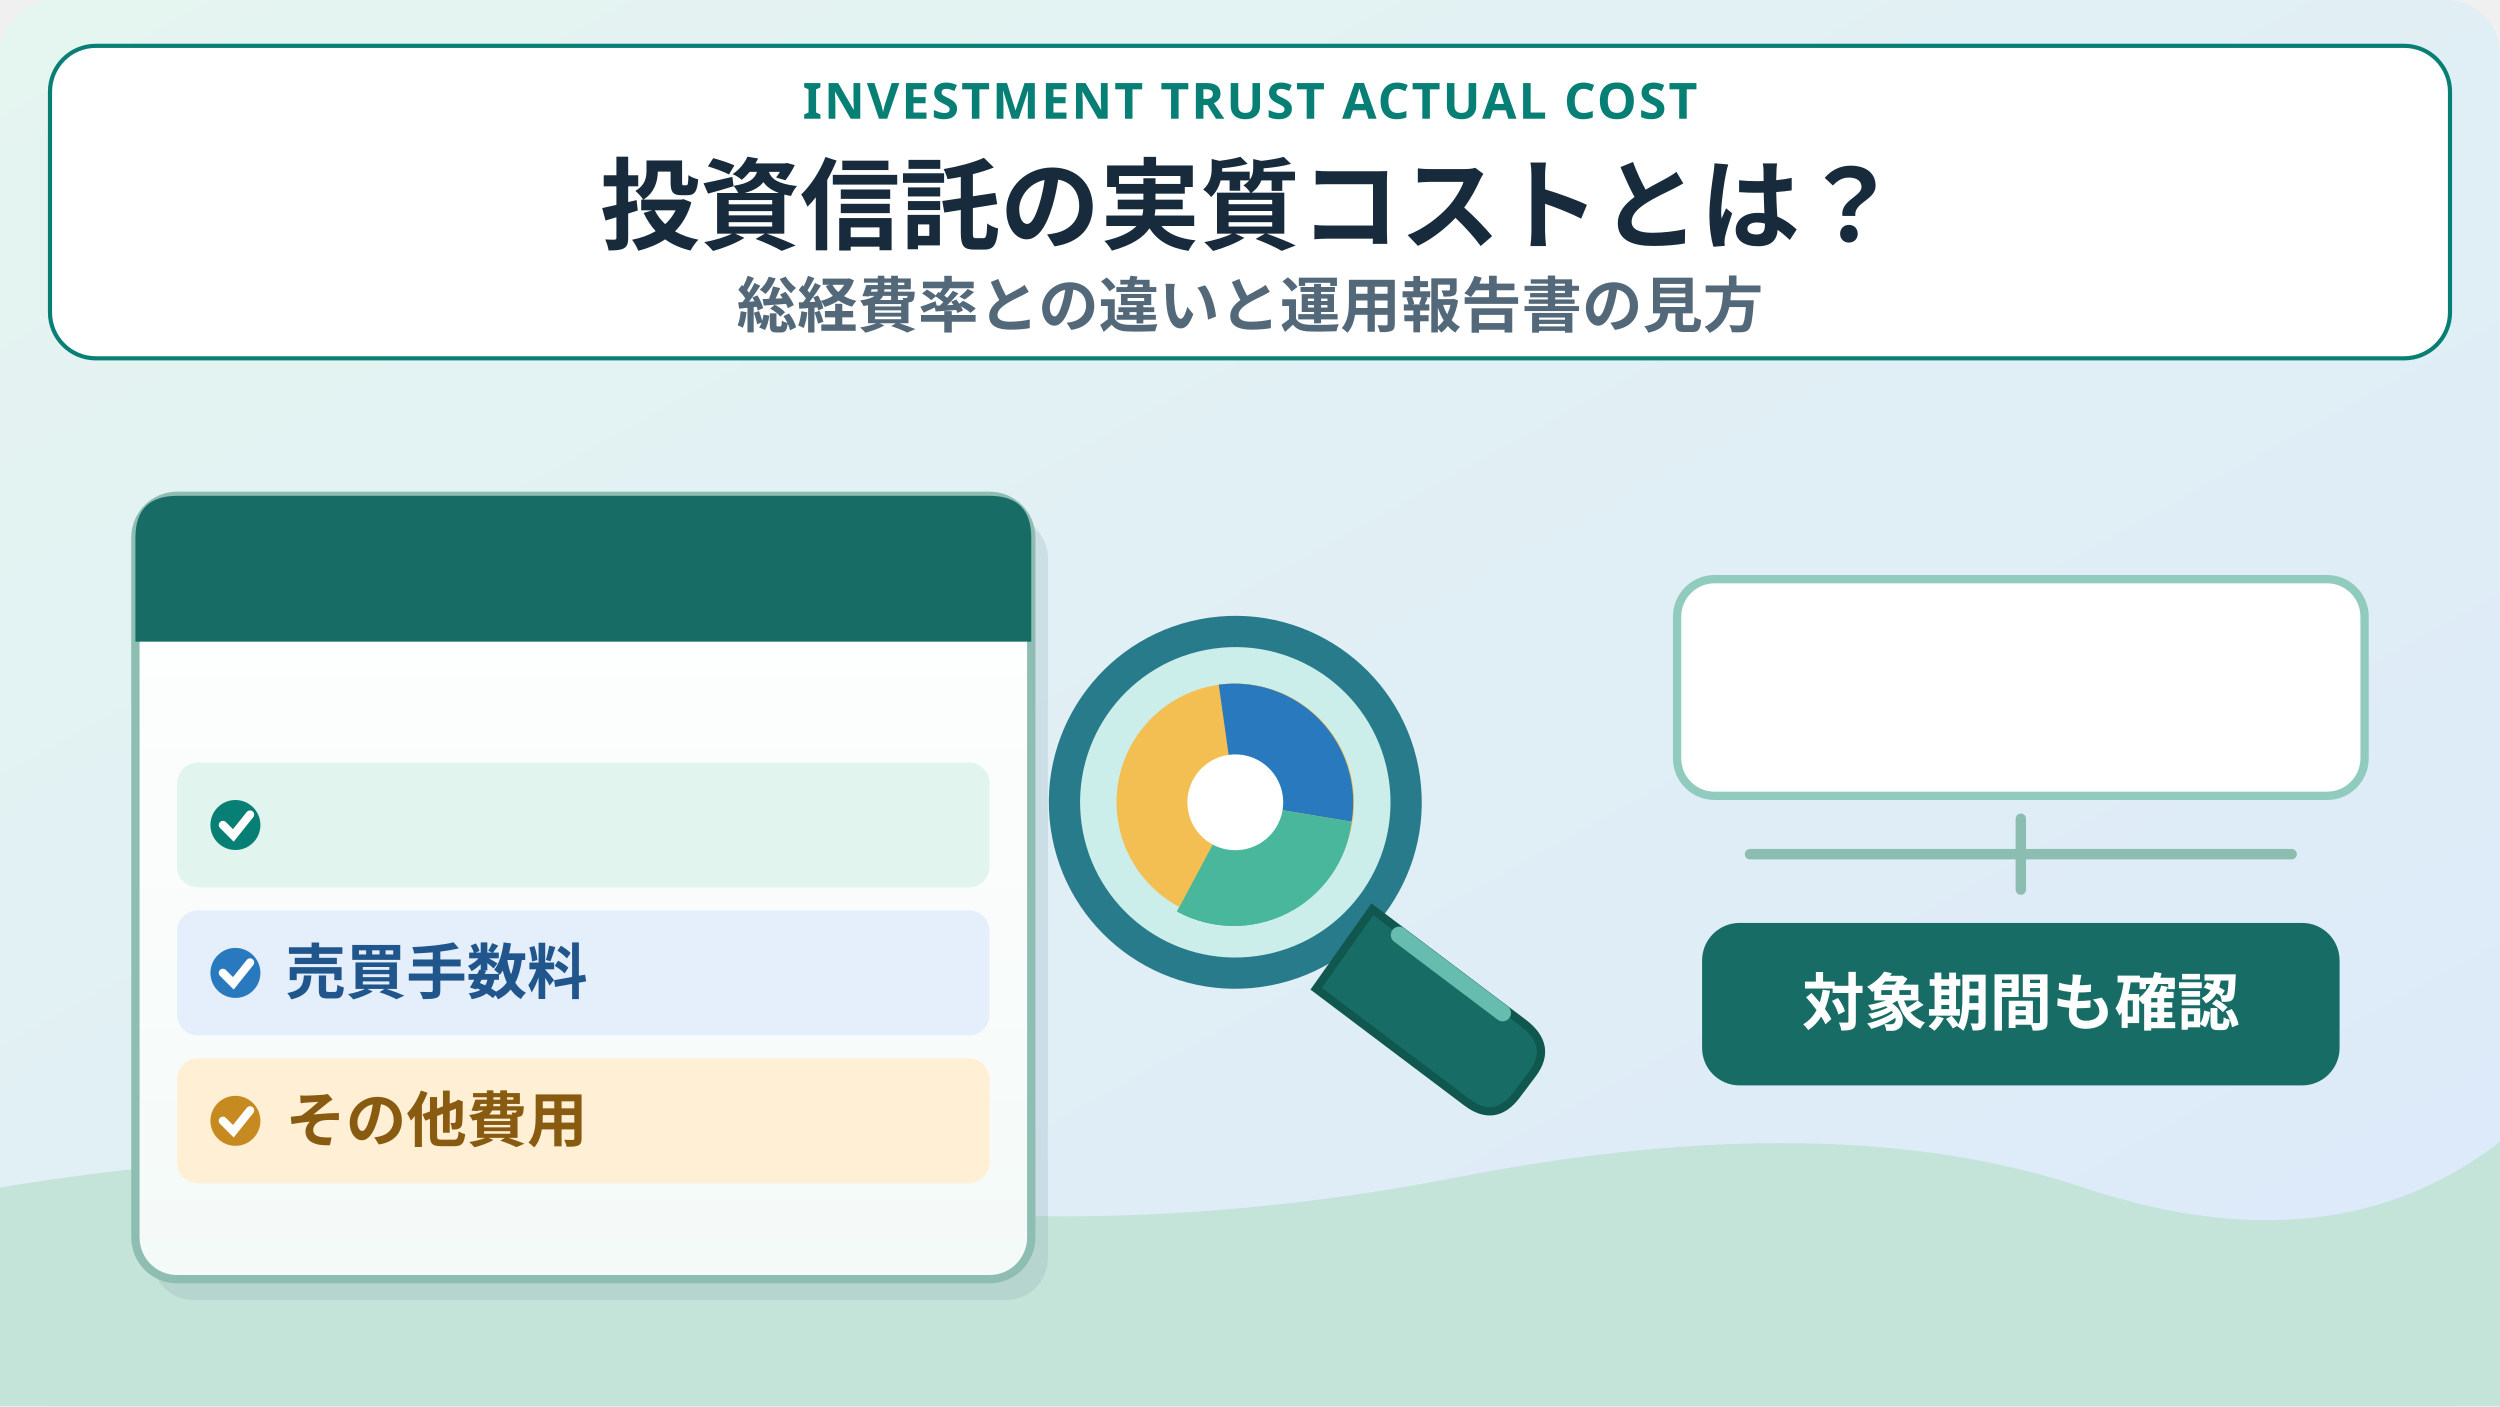
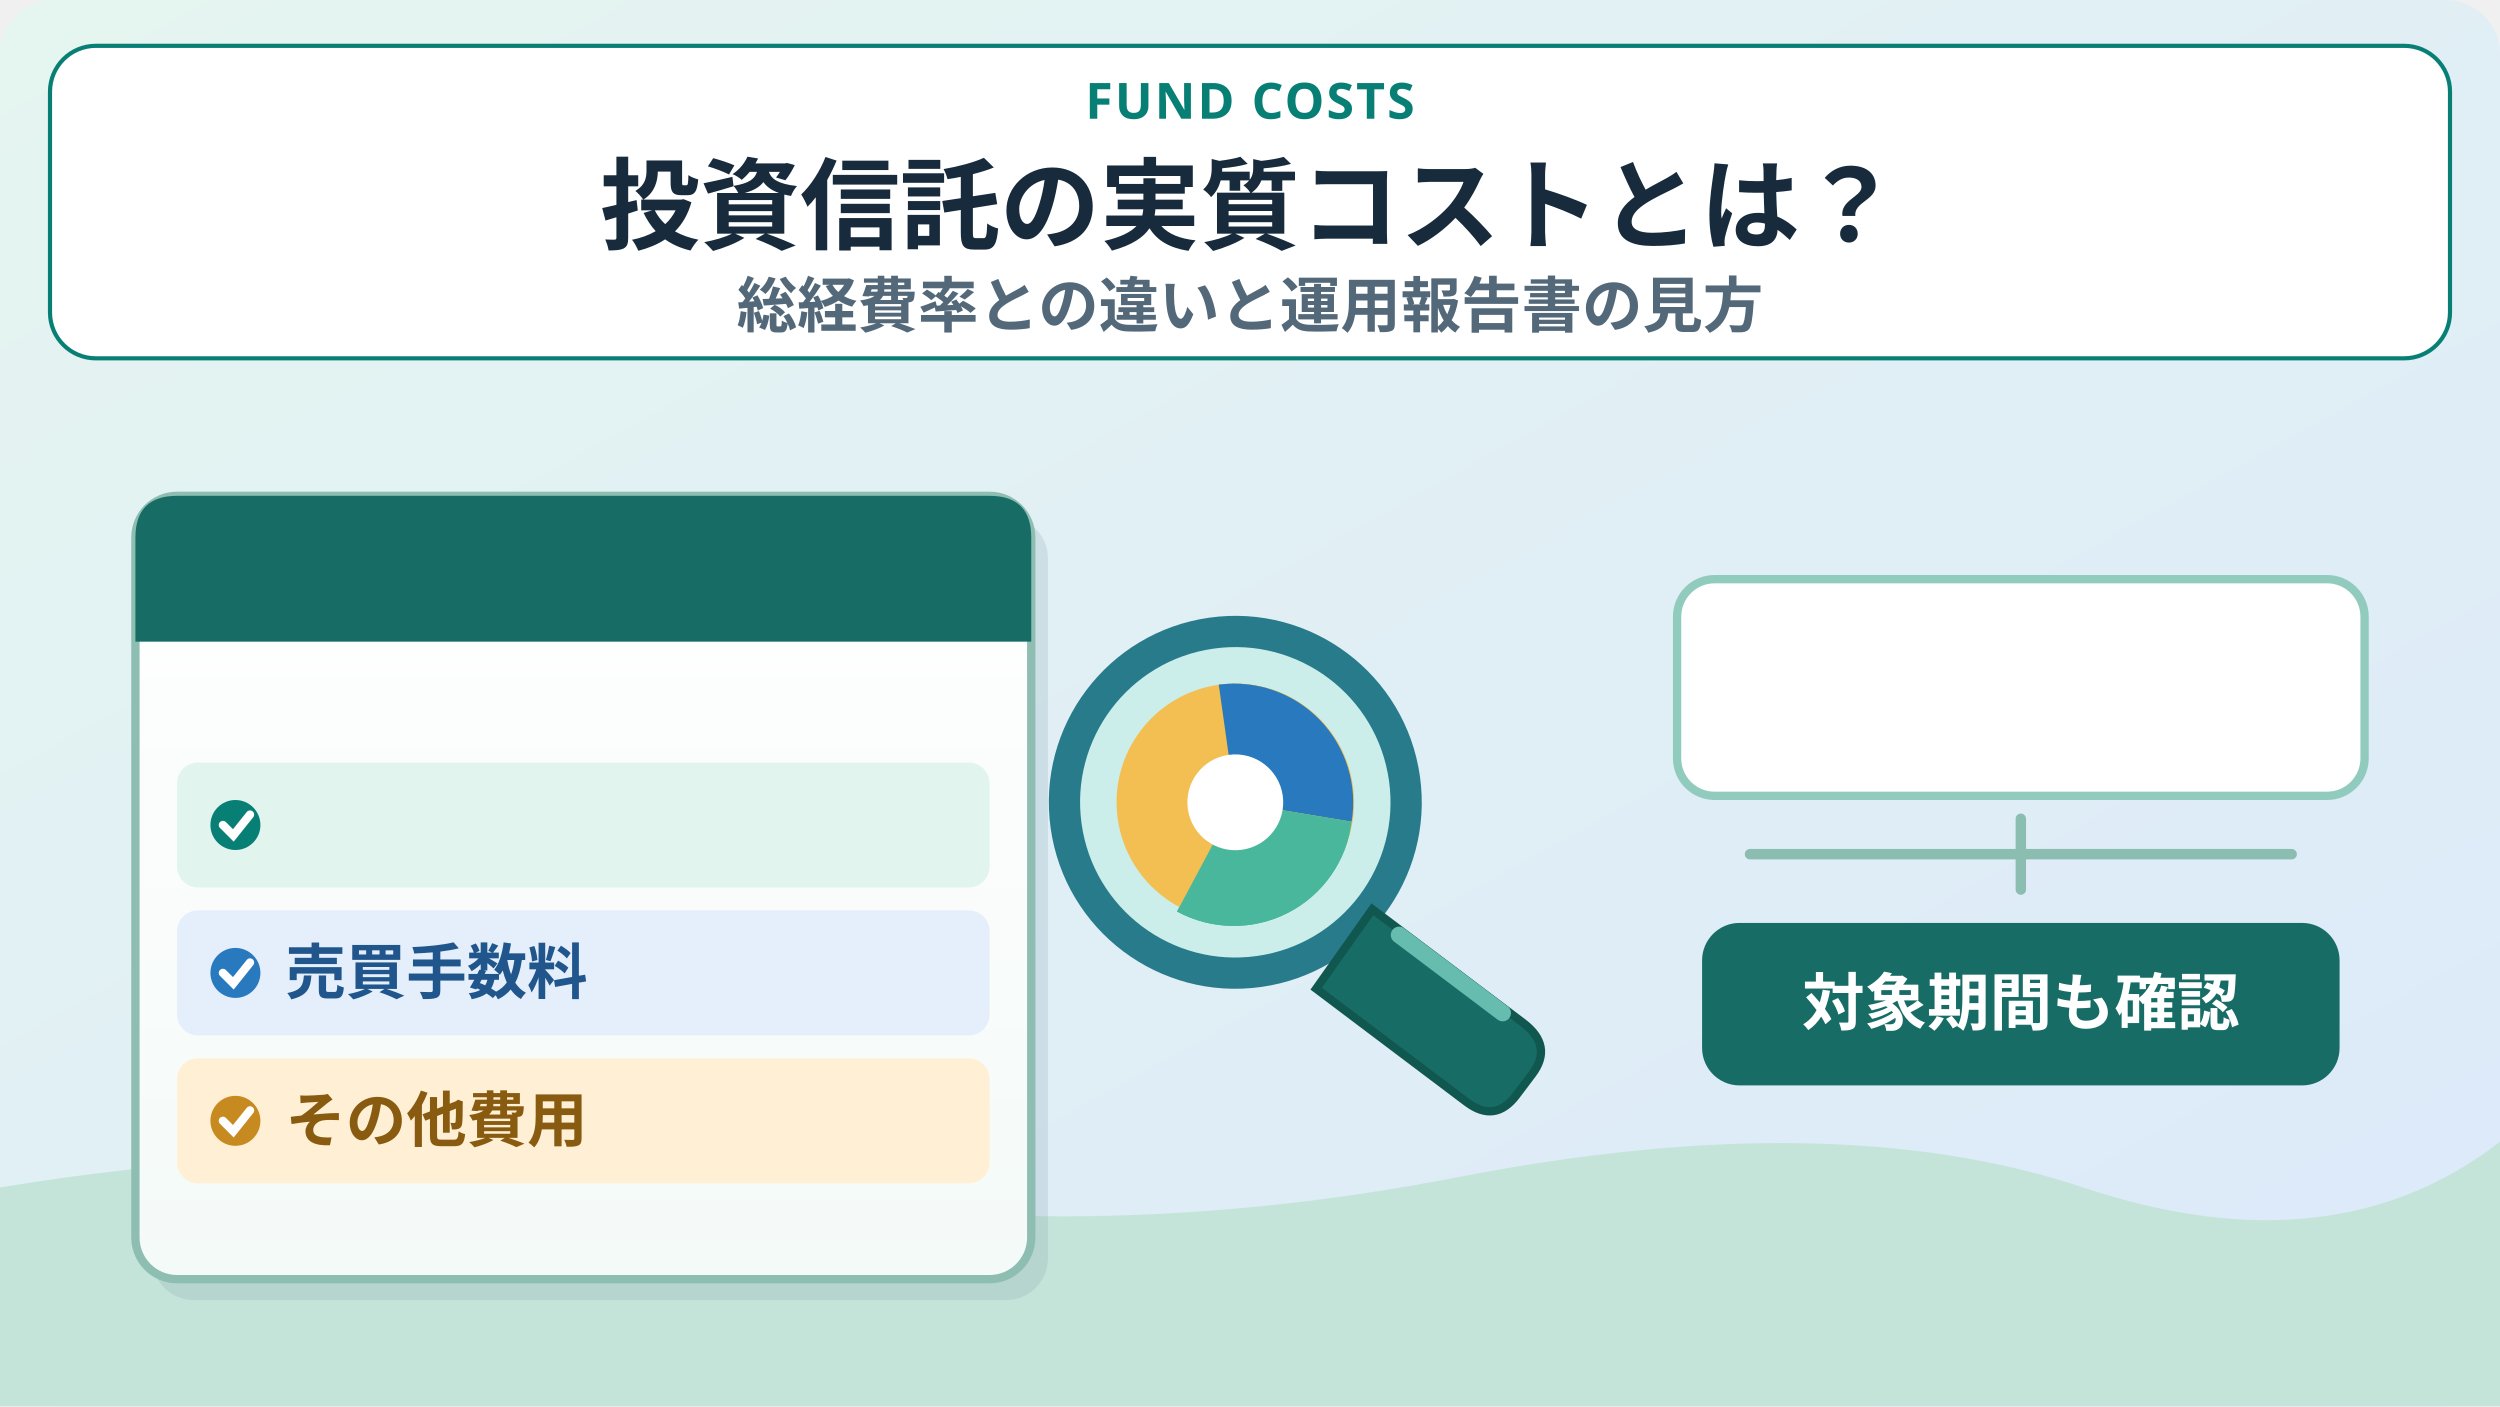
<svg xmlns="http://www.w3.org/2000/svg" width="1200" height="675" viewBox="0 0 1200 675" role="img" aria-labelledby="title desc">
  <defs>
    <linearGradient id="bg" x1="0" y1="0" x2="1" y2="1">
      <stop stop-color="#e5f5ef" />
      <stop offset="1" stop-color="#dce9fb" />
    </linearGradient>
    <linearGradient id="paper" x1="0" y1="0" x2="0" y2="1">
      <stop stop-color="#fff" />
      <stop offset="1" stop-color="#f4faf8" />
    </linearGradient>
  </defs>
  <rect width="1200" height="675" rx="26" fill="url(#bg)" />
  <rect x="24" y="22" width="1152" height="150" rx="22" fill="#fff" stroke="#087f75" stroke-width="2" />
-   <text x="600" y="57" text-anchor="middle" font-family="sans-serif" font-size="24" font-weight="800" letter-spacing="1" fill="#087f75">INVESTMENT TRUST ACTUAL COST</text>
+   <text x="600" y="57" text-anchor="middle" font-family="sans-serif" font-size="24" font-weight="800" letter-spacing="1" fill="#087f75">FUND COSTS</text>
  <text x="600" y="116" text-anchor="middle" font-family="sans-serif" font-size="48" font-weight="800" fill="#172b3d">投資信託の実質コストとは？</text>
  <text x="600" y="157" text-anchor="middle" font-family="sans-serif" font-size="29" font-weight="650" fill="#536879">総経費率との違いと運用報告書の見方</text>
  <path d="M0 570Q180 540 350 570T700 565T1000 570T1200 548V675H0Z" fill="#c5e4d9" />
  <g transform="translate(65 238)">
    <rect x="8" y="10" width="430" height="376" rx="20" fill="#7899a3" opacity=".2" />
    <rect width="430" height="376" rx="20" fill="url(#paper)" stroke="#8ebdb2" stroke-width="4" />
    <path d="M0 20Q0 0 20 0H410Q430 0 430 20V70H0Z" fill="#176d65" />
    <g font-family="sans-serif" font-size="29" font-weight="700">
      <rect x="20" y="128" width="390" height="60" rx="10" fill="#e2f4ee" />
      <circle cx="48" cy="158" r="12" fill="#087f75" />
      <path d="M42 158l5 5 8-10" fill="none" stroke="#fff" stroke-width="4" stroke-linecap="round" />
      <rect x="20" y="199" width="390" height="60" rx="10" fill="#e5effb" />
      <circle cx="48" cy="229" r="12" fill="#2879bd" />
      <path d="M42 229l5 5 8-10" fill="none" stroke="#fff" stroke-width="4" stroke-linecap="round" />
      <text x="72" y="239" fill="#20568c">売買手数料</text>
      <rect x="20" y="270" width="390" height="60" rx="10" fill="#fff0d5" />
      <circle cx="48" cy="300" r="12" fill="#c78a20" />
      <path d="M42 300l5 5 8-10" fill="none" stroke="#fff" stroke-width="4" stroke-linecap="round" />
      <text x="72" y="310" fill="#895b10">その他費用</text>
    </g>
  </g>
  <g transform="translate(480 300) rotate(-8)">
    <circle cx="100" cy="100" r="82" fill="#c9eeea" fill-opacity=".9" stroke="#287b8b" stroke-width="15" />
    <path d="M158 160L222 224Q235 237 223 249L214 258Q202 270 190 258L126 194Z" fill="#176d65" stroke="#10574f" stroke-width="4" />
    <path d="M169 174L213 218" stroke="#66bcae" stroke-width="8" stroke-linecap="round" />
    <path d="M100 43A57 57 0 0 1 154 117L100 100Z" fill="#2879bd" />
    <path d="M100 100L154 117A57 57 0 0 1 65 148Z" fill="#49b79b" />
    <path d="M100 43A57 57 0 1 0 100 157A57 57 0 0 0 100 43Z" fill="#f3bf52" />
    <path d="M100 100L100 43A57 57 0 0 1 154 117Z" fill="#2879bd" />
    <path d="M100 100L154 117A57 57 0 0 1 65 148Z" fill="#49b79b" />
    <circle cx="100" cy="100" r="23" fill="#fff" />
  </g>
  <g transform="translate(805 278)">
    <rect width="330" height="104" rx="18" fill="#fff" stroke="#91cbbd" stroke-width="4" />
    <path d="M35 132H295" stroke="#8bbdb1" stroke-width="5" stroke-linecap="round" />
    <path d="M165 115V149" stroke="#8bbdb1" stroke-width="5" stroke-linecap="round" />
    <rect x="12" y="165" width="306" height="78" rx="18" fill="#176d65" />
    <text x="165" y="214" text-anchor="middle" font-family="sans-serif" font-size="30" font-weight="800" fill="#fff">対象期間も確認</text>
  </g>
</svg>
